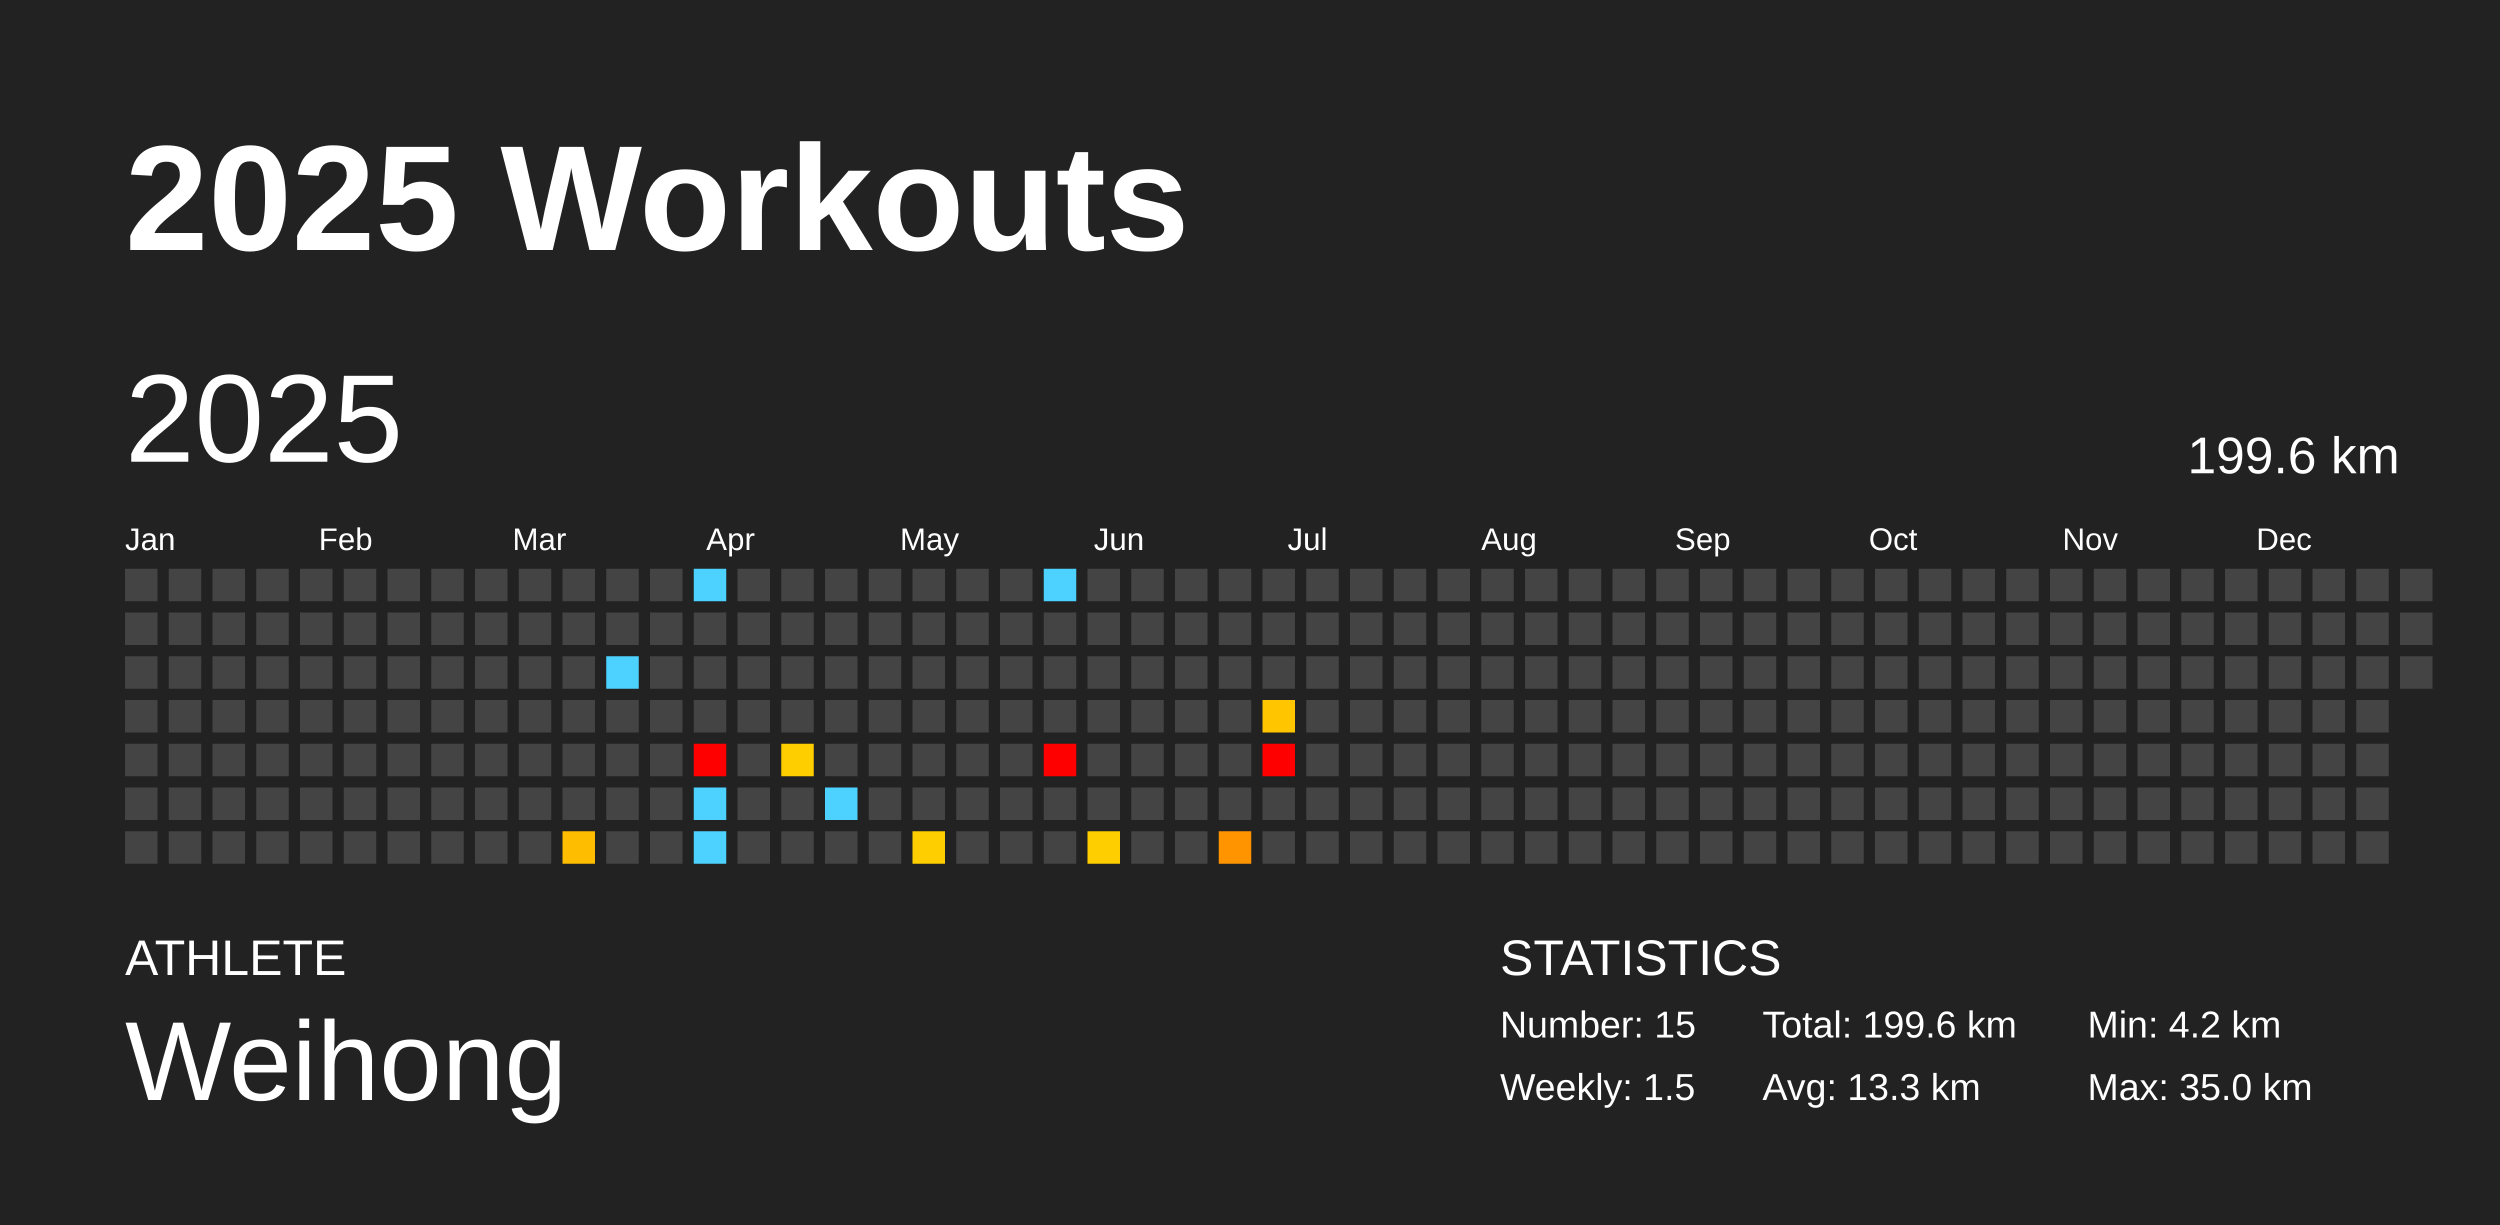
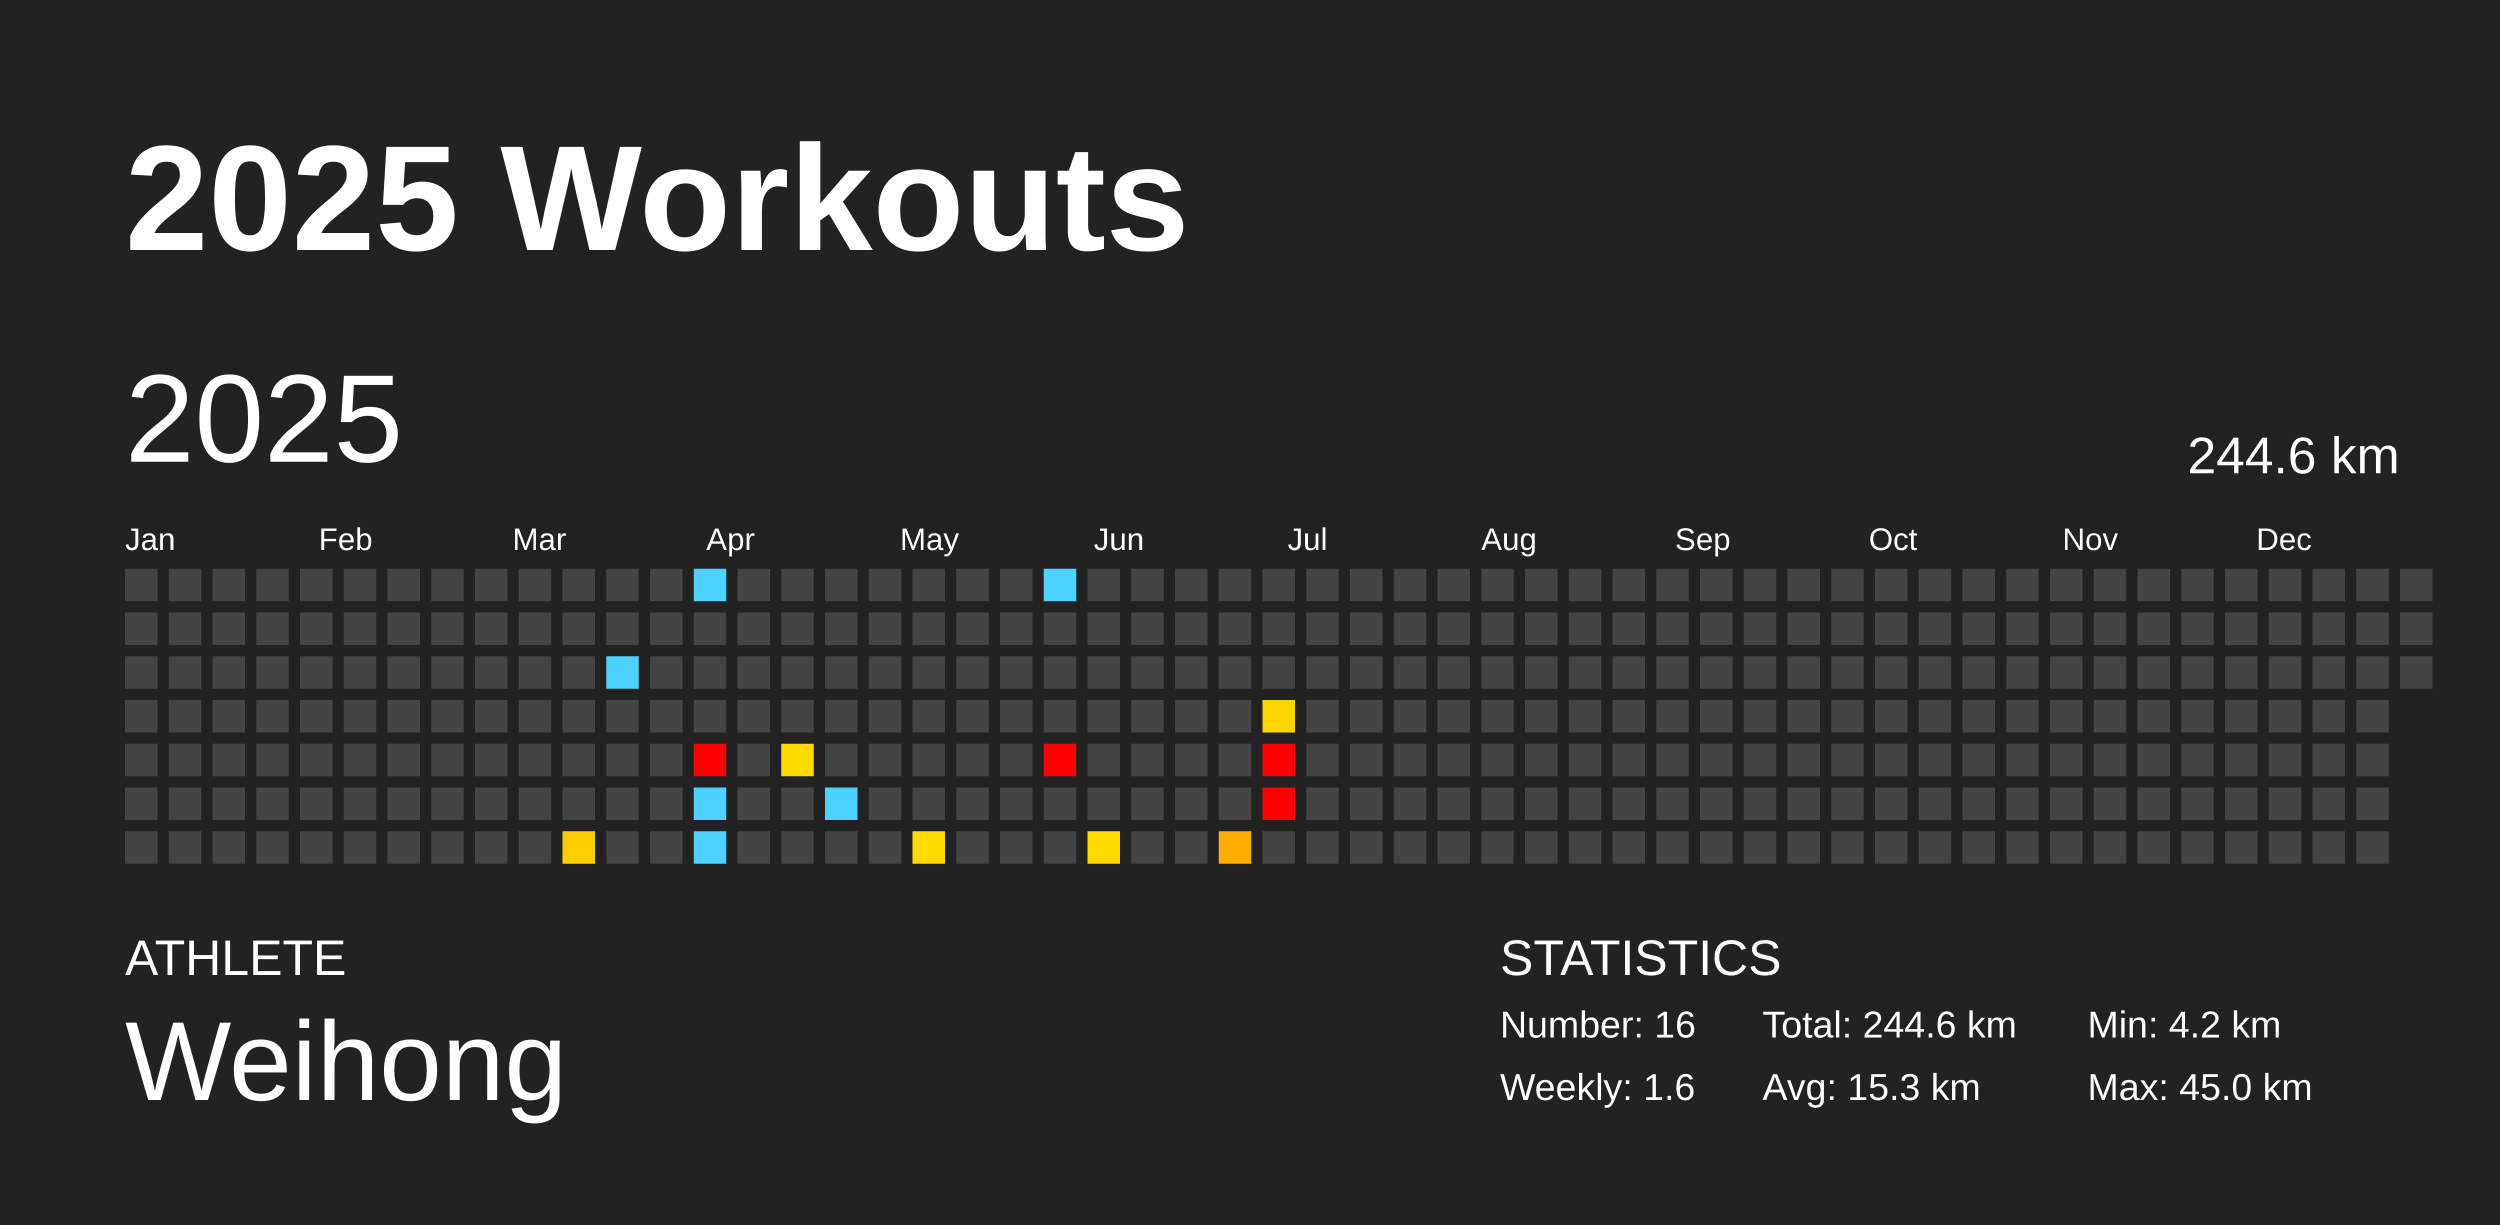
<svg xmlns="http://www.w3.org/2000/svg" baseProfile="full" height="98mm" version="1.1" viewBox="0,0,200,98" width="200mm">
  <defs />
  <rect fill="#222222" height="98" width="200" x="0" y="0" />
  <text fill="#FFFFFF" style="font-size:12px; font-family:Arial; font-weight:bold;" x="10" y="20">2025 Workouts</text>
  <text fill="#FFFFFF" style="font-size:4px; font-family:Arial" x="10" y="78">ATHLETE</text>
  <text fill="#FFFFFF" style="font-size:9px; font-family:Arial" x="10" y="88">Weihong</text>
  <text fill="#FFFFFF" style="font-size:4px; font-family:Arial" x="120" y="78">STATISTICS</text>
-   <text fill="#FFFFFF" style="font-size:3px; font-family:Arial" x="120" y="83">Number: 15</text>
-   <text fill="#FFFFFF" style="font-size:3px; font-family:Arial" x="120" y="88">Weekly: 1.5</text>
-   <text fill="#FFFFFF" style="font-size:3px; font-family:Arial" x="141" y="83">Total: 199.6 km</text>
-   <text fill="#FFFFFF" style="font-size:3px; font-family:Arial" x="141" y="88">Avg: 13.3 km</text>
+   <text fill="#FFFFFF" style="font-size:3px; font-family:Arial" x="120" y="83">Number: 16</text>
+   <text fill="#FFFFFF" style="font-size:3px; font-family:Arial" x="120" y="88">Weekly: 1.6</text>
+   <text fill="#FFFFFF" style="font-size:3px; font-family:Arial" x="141" y="83">Total: 244.6 km</text>
+   <text fill="#FFFFFF" style="font-size:3px; font-family:Arial" x="141" y="88">Avg: 15.3 km</text>
  <text fill="#FFFFFF" style="font-size:3px; font-family:Arial" x="167" y="83">Min: 4.2 km</text>
-   <text fill="#FFFFFF" style="font-size:3px; font-family:Arial" x="167" y="88">Max: 35.0 km</text>
+   <text fill="#FFFFFF" style="font-size:3px; font-family:Arial" x="167" y="88">Max: 45.0 km</text>
  <text dominant-baseline="hanging" fill="#FFFFFF" style="font-size:10.0px; font-family:Arial;" x="10" y="30">2025</text>
-   <text dominant-baseline="hanging" fill="#FFFFFF" style="font-size:4.125px; font-family:Arial;" x="175" y="35">199.6 km</text>
+   <text dominant-baseline="hanging" fill="#FFFFFF" style="font-size:4.125px; font-family:Arial;" x="175" y="35">244.6 km</text>
  <text fill="#FFFFFF" style="font-size:2.5px; font-family:Arial" x="10.0" y="44">Jan</text>
  <text fill="#FFFFFF" style="font-size:2.5px; font-family:Arial" x="25.5" y="44">Feb</text>
  <text fill="#FFFFFF" style="font-size:2.5px; font-family:Arial" x="41.0" y="44">Mar</text>
  <text fill="#FFFFFF" style="font-size:2.5px; font-family:Arial" x="56.5" y="44">Apr</text>
  <text fill="#FFFFFF" style="font-size:2.5px; font-family:Arial" x="72.0" y="44">May</text>
  <text fill="#FFFFFF" style="font-size:2.5px; font-family:Arial" x="87.5" y="44">Jun</text>
  <text fill="#FFFFFF" style="font-size:2.5px; font-family:Arial" x="103.0" y="44">Jul</text>
  <text fill="#FFFFFF" style="font-size:2.5px; font-family:Arial" x="118.5" y="44">Aug</text>
  <text fill="#FFFFFF" style="font-size:2.5px; font-family:Arial" x="134.0" y="44">Sep</text>
  <text fill="#FFFFFF" style="font-size:2.5px; font-family:Arial" x="149.5" y="44">Oct</text>
  <text fill="#FFFFFF" style="font-size:2.5px; font-family:Arial" x="165.0" y="44">Nov</text>
  <text fill="#FFFFFF" style="font-size:2.5px; font-family:Arial" x="180.5" y="44">Dec</text>
  <rect fill="#444444" height="2.6" width="2.6" x="10.0" y="45.5" />
  <rect fill="#444444" height="2.6" width="2.6" x="10.0" y="49.0" />
  <rect fill="#444444" height="2.6" width="2.6" x="10.0" y="52.5" />
  <rect fill="#444444" height="2.6" width="2.6" x="10.0" y="56.0" />
  <rect fill="#444444" height="2.6" width="2.6" x="10.0" y="59.5" />
  <rect fill="#444444" height="2.6" width="2.6" x="10.0" y="63.0" />
  <rect fill="#444444" height="2.6" width="2.6" x="10.0" y="66.5" />
  <rect fill="#444444" height="2.6" width="2.6" x="13.5" y="45.5" />
  <rect fill="#444444" height="2.6" width="2.6" x="13.5" y="49.0" />
  <rect fill="#444444" height="2.6" width="2.6" x="13.5" y="52.5" />
  <rect fill="#444444" height="2.6" width="2.6" x="13.5" y="56.0" />
  <rect fill="#444444" height="2.6" width="2.6" x="13.5" y="59.5" />
  <rect fill="#444444" height="2.6" width="2.6" x="13.5" y="63.0" />
  <rect fill="#444444" height="2.6" width="2.6" x="13.5" y="66.5" />
  <rect fill="#444444" height="2.6" width="2.6" x="17.0" y="45.5" />
  <rect fill="#444444" height="2.6" width="2.6" x="17.0" y="49.0" />
  <rect fill="#444444" height="2.6" width="2.6" x="17.0" y="52.5" />
  <rect fill="#444444" height="2.6" width="2.6" x="17.0" y="56.0" />
  <rect fill="#444444" height="2.6" width="2.6" x="17.0" y="59.5" />
  <rect fill="#444444" height="2.6" width="2.6" x="17.0" y="63.0" />
  <rect fill="#444444" height="2.6" width="2.6" x="17.0" y="66.5" />
  <rect fill="#444444" height="2.6" width="2.6" x="20.5" y="45.5" />
  <rect fill="#444444" height="2.6" width="2.6" x="20.5" y="49.0" />
  <rect fill="#444444" height="2.6" width="2.6" x="20.5" y="52.5" />
  <rect fill="#444444" height="2.6" width="2.6" x="20.5" y="56.0" />
  <rect fill="#444444" height="2.6" width="2.6" x="20.5" y="59.5" />
  <rect fill="#444444" height="2.6" width="2.6" x="20.5" y="63.0" />
  <rect fill="#444444" height="2.6" width="2.6" x="20.5" y="66.5" />
  <rect fill="#444444" height="2.6" width="2.6" x="24.0" y="45.5" />
  <rect fill="#444444" height="2.6" width="2.6" x="24.0" y="49.0" />
  <rect fill="#444444" height="2.6" width="2.6" x="24.0" y="52.5" />
  <rect fill="#444444" height="2.6" width="2.6" x="24.0" y="56.0" />
  <rect fill="#444444" height="2.6" width="2.6" x="24.0" y="59.5" />
  <rect fill="#444444" height="2.6" width="2.6" x="24.0" y="63.0" />
  <rect fill="#444444" height="2.6" width="2.6" x="24.0" y="66.5" />
  <rect fill="#444444" height="2.6" width="2.6" x="27.5" y="45.5" />
  <rect fill="#444444" height="2.6" width="2.6" x="27.5" y="49.0" />
  <rect fill="#444444" height="2.6" width="2.6" x="27.5" y="52.5" />
  <rect fill="#444444" height="2.6" width="2.6" x="27.5" y="56.0" />
  <rect fill="#444444" height="2.6" width="2.6" x="27.5" y="59.5" />
  <rect fill="#444444" height="2.6" width="2.6" x="27.5" y="63.0" />
  <rect fill="#444444" height="2.6" width="2.6" x="27.5" y="66.5" />
  <rect fill="#444444" height="2.6" width="2.6" x="31.0" y="45.5" />
  <rect fill="#444444" height="2.6" width="2.6" x="31.0" y="49.0" />
  <rect fill="#444444" height="2.6" width="2.6" x="31.0" y="52.5" />
  <rect fill="#444444" height="2.6" width="2.6" x="31.0" y="56.0" />
  <rect fill="#444444" height="2.6" width="2.6" x="31.0" y="59.5" />
  <rect fill="#444444" height="2.6" width="2.6" x="31.0" y="63.0" />
  <rect fill="#444444" height="2.6" width="2.6" x="31.0" y="66.5" />
  <rect fill="#444444" height="2.6" width="2.6" x="34.5" y="45.5" />
  <rect fill="#444444" height="2.6" width="2.6" x="34.5" y="49.0" />
  <rect fill="#444444" height="2.6" width="2.6" x="34.5" y="52.5" />
  <rect fill="#444444" height="2.6" width="2.6" x="34.5" y="56.0" />
  <rect fill="#444444" height="2.6" width="2.6" x="34.5" y="59.5" />
  <rect fill="#444444" height="2.6" width="2.6" x="34.5" y="63.0" />
  <rect fill="#444444" height="2.6" width="2.6" x="34.5" y="66.5" />
  <rect fill="#444444" height="2.6" width="2.6" x="38.0" y="45.5" />
  <rect fill="#444444" height="2.6" width="2.6" x="38.0" y="49.0" />
  <rect fill="#444444" height="2.6" width="2.6" x="38.0" y="52.5" />
  <rect fill="#444444" height="2.6" width="2.6" x="38.0" y="56.0" />
  <rect fill="#444444" height="2.6" width="2.6" x="38.0" y="59.5" />
  <rect fill="#444444" height="2.6" width="2.6" x="38.0" y="63.0" />
  <rect fill="#444444" height="2.6" width="2.6" x="38.0" y="66.5" />
  <rect fill="#444444" height="2.6" width="2.6" x="41.5" y="45.5" />
  <rect fill="#444444" height="2.6" width="2.6" x="41.5" y="49.0" />
  <rect fill="#444444" height="2.6" width="2.6" x="41.5" y="52.5" />
  <rect fill="#444444" height="2.6" width="2.6" x="41.5" y="56.0" />
  <rect fill="#444444" height="2.6" width="2.6" x="41.5" y="59.5" />
  <rect fill="#444444" height="2.6" width="2.6" x="41.5" y="63.0" />
  <rect fill="#444444" height="2.6" width="2.6" x="41.5" y="66.5" />
  <rect fill="#444444" height="2.6" width="2.6" x="45.0" y="45.5" />
  <rect fill="#444444" height="2.6" width="2.6" x="45.0" y="49.0" />
  <rect fill="#444444" height="2.6" width="2.6" x="45.0" y="52.5" />
  <rect fill="#444444" height="2.6" width="2.6" x="45.0" y="56.0" />
  <rect fill="#444444" height="2.6" width="2.6" x="45.0" y="59.5" />
  <rect fill="#444444" height="2.6" width="2.6" x="45.0" y="63.0" />
-   <rect fill="#ffbd00" height="2.6" width="2.6" x="45.0" y="66.5" />
+   <rect fill="#ffcd00" height="2.6" width="2.6" x="45.0" y="66.5" />
  <rect fill="#444444" height="2.6" width="2.6" x="48.5" y="45.5" />
  <rect fill="#444444" height="2.6" width="2.6" x="48.5" y="49.0" />
  <rect fill="#4dd2ff" height="2.6" width="2.6" x="48.5" y="52.5" />
  <rect fill="#444444" height="2.6" width="2.6" x="48.5" y="56.0" />
  <rect fill="#444444" height="2.6" width="2.6" x="48.5" y="59.5" />
  <rect fill="#444444" height="2.6" width="2.6" x="48.5" y="63.0" />
  <rect fill="#444444" height="2.6" width="2.6" x="48.5" y="66.5" />
  <rect fill="#444444" height="2.6" width="2.6" x="52.0" y="45.5" />
  <rect fill="#444444" height="2.6" width="2.6" x="52.0" y="49.0" />
  <rect fill="#444444" height="2.6" width="2.6" x="52.0" y="52.5" />
  <rect fill="#444444" height="2.6" width="2.6" x="52.0" y="56.0" />
  <rect fill="#444444" height="2.6" width="2.6" x="52.0" y="59.5" />
  <rect fill="#444444" height="2.6" width="2.6" x="52.0" y="63.0" />
  <rect fill="#444444" height="2.6" width="2.6" x="52.0" y="66.5" />
  <rect fill="#4dd2ff" height="2.6" width="2.6" x="55.5" y="45.5" />
  <rect fill="#444444" height="2.6" width="2.6" x="55.5" y="49.0" />
  <rect fill="#444444" height="2.6" width="2.6" x="55.5" y="52.5" />
  <rect fill="#444444" height="2.6" width="2.6" x="55.5" y="56.0" />
  <rect fill="red" height="2.6" width="2.6" x="55.5" y="59.5" />
  <rect fill="#4dd2ff" height="2.6" width="2.6" x="55.5" y="63.0" />
  <rect fill="#4dd2ff" height="2.6" width="2.6" x="55.5" y="66.5" />
  <rect fill="#444444" height="2.6" width="2.6" x="59.0" y="45.5" />
  <rect fill="#444444" height="2.6" width="2.6" x="59.0" y="49.0" />
  <rect fill="#444444" height="2.6" width="2.6" x="59.0" y="52.5" />
  <rect fill="#444444" height="2.6" width="2.6" x="59.0" y="56.0" />
  <rect fill="#444444" height="2.6" width="2.6" x="59.0" y="59.5" />
  <rect fill="#444444" height="2.6" width="2.6" x="59.0" y="63.0" />
  <rect fill="#444444" height="2.6" width="2.6" x="59.0" y="66.5" />
  <rect fill="#444444" height="2.6" width="2.6" x="62.5" y="45.5" />
  <rect fill="#444444" height="2.6" width="2.6" x="62.5" y="49.0" />
  <rect fill="#444444" height="2.6" width="2.6" x="62.5" y="52.5" />
  <rect fill="#444444" height="2.6" width="2.6" x="62.5" y="56.0" />
-   <rect fill="#ffce00" height="2.6" width="2.6" x="62.5" y="59.5" />
+   <rect fill="#ffda00" height="2.6" width="2.6" x="62.5" y="59.5" />
  <rect fill="#444444" height="2.6" width="2.6" x="62.5" y="63.0" />
  <rect fill="#444444" height="2.6" width="2.6" x="62.5" y="66.5" />
  <rect fill="#444444" height="2.6" width="2.6" x="66.0" y="45.5" />
  <rect fill="#444444" height="2.6" width="2.6" x="66.0" y="49.0" />
  <rect fill="#444444" height="2.6" width="2.6" x="66.0" y="52.5" />
  <rect fill="#444444" height="2.6" width="2.6" x="66.0" y="56.0" />
  <rect fill="#444444" height="2.6" width="2.6" x="66.0" y="59.5" />
  <rect fill="#4dd2ff" height="2.6" width="2.6" x="66.0" y="63.0" />
  <rect fill="#444444" height="2.6" width="2.6" x="66.0" y="66.5" />
  <rect fill="#444444" height="2.6" width="2.6" x="69.5" y="45.5" />
  <rect fill="#444444" height="2.6" width="2.6" x="69.5" y="49.0" />
  <rect fill="#444444" height="2.6" width="2.6" x="69.5" y="52.5" />
  <rect fill="#444444" height="2.6" width="2.6" x="69.5" y="56.0" />
  <rect fill="#444444" height="2.6" width="2.6" x="69.5" y="59.5" />
  <rect fill="#444444" height="2.6" width="2.6" x="69.5" y="63.0" />
  <rect fill="#444444" height="2.6" width="2.6" x="69.5" y="66.5" />
  <rect fill="#444444" height="2.6" width="2.6" x="73.0" y="45.5" />
  <rect fill="#444444" height="2.6" width="2.6" x="73.0" y="49.0" />
  <rect fill="#444444" height="2.6" width="2.6" x="73.0" y="52.5" />
  <rect fill="#444444" height="2.6" width="2.6" x="73.0" y="56.0" />
  <rect fill="#444444" height="2.6" width="2.6" x="73.0" y="59.5" />
  <rect fill="#444444" height="2.6" width="2.6" x="73.0" y="63.0" />
-   <rect fill="#ffce00" height="2.6" width="2.6" x="73.0" y="66.5" />
+   <rect fill="#ffda00" height="2.6" width="2.6" x="73.0" y="66.5" />
  <rect fill="#444444" height="2.6" width="2.6" x="76.5" y="45.5" />
  <rect fill="#444444" height="2.6" width="2.6" x="76.5" y="49.0" />
  <rect fill="#444444" height="2.6" width="2.6" x="76.5" y="52.5" />
  <rect fill="#444444" height="2.6" width="2.6" x="76.5" y="56.0" />
  <rect fill="#444444" height="2.6" width="2.6" x="76.5" y="59.5" />
  <rect fill="#444444" height="2.6" width="2.6" x="76.5" y="63.0" />
  <rect fill="#444444" height="2.6" width="2.6" x="76.5" y="66.5" />
  <rect fill="#444444" height="2.6" width="2.6" x="80.0" y="45.5" />
  <rect fill="#444444" height="2.6" width="2.6" x="80.0" y="49.0" />
  <rect fill="#444444" height="2.6" width="2.6" x="80.0" y="52.5" />
  <rect fill="#444444" height="2.6" width="2.6" x="80.0" y="56.0" />
  <rect fill="#444444" height="2.6" width="2.6" x="80.0" y="59.5" />
  <rect fill="#444444" height="2.6" width="2.6" x="80.0" y="63.0" />
  <rect fill="#444444" height="2.6" width="2.6" x="80.0" y="66.5" />
  <rect fill="#4dd2ff" height="2.6" width="2.6" x="83.5" y="45.5" />
  <rect fill="#444444" height="2.6" width="2.6" x="83.5" y="49.0" />
  <rect fill="#444444" height="2.6" width="2.6" x="83.5" y="52.5" />
  <rect fill="#444444" height="2.6" width="2.6" x="83.5" y="56.0" />
  <rect fill="red" height="2.6" width="2.6" x="83.5" y="59.5" />
  <rect fill="#444444" height="2.6" width="2.6" x="83.5" y="63.0" />
  <rect fill="#444444" height="2.6" width="2.6" x="83.5" y="66.5" />
  <rect fill="#444444" height="2.6" width="2.6" x="87.0" y="45.5" />
  <rect fill="#444444" height="2.6" width="2.6" x="87.0" y="49.0" />
  <rect fill="#444444" height="2.6" width="2.6" x="87.0" y="52.5" />
  <rect fill="#444444" height="2.6" width="2.6" x="87.0" y="56.0" />
  <rect fill="#444444" height="2.6" width="2.6" x="87.0" y="59.5" />
  <rect fill="#444444" height="2.6" width="2.6" x="87.0" y="63.0" />
-   <rect fill="#ffce00" height="2.6" width="2.6" x="87.0" y="66.5" />
+   <rect fill="#ffda00" height="2.6" width="2.6" x="87.0" y="66.5" />
  <rect fill="#444444" height="2.6" width="2.6" x="90.5" y="45.5" />
  <rect fill="#444444" height="2.6" width="2.6" x="90.5" y="49.0" />
  <rect fill="#444444" height="2.6" width="2.6" x="90.5" y="52.5" />
  <rect fill="#444444" height="2.6" width="2.6" x="90.5" y="56.0" />
  <rect fill="#444444" height="2.6" width="2.6" x="90.5" y="59.5" />
  <rect fill="#444444" height="2.6" width="2.6" x="90.5" y="63.0" />
  <rect fill="#444444" height="2.6" width="2.6" x="90.5" y="66.5" />
  <rect fill="#444444" height="2.6" width="2.6" x="94.0" y="45.5" />
  <rect fill="#444444" height="2.6" width="2.6" x="94.0" y="49.0" />
  <rect fill="#444444" height="2.6" width="2.6" x="94.0" y="52.5" />
  <rect fill="#444444" height="2.6" width="2.6" x="94.0" y="56.0" />
  <rect fill="#444444" height="2.6" width="2.6" x="94.0" y="59.5" />
  <rect fill="#444444" height="2.6" width="2.6" x="94.0" y="63.0" />
  <rect fill="#444444" height="2.6" width="2.6" x="94.0" y="66.5" />
  <rect fill="#444444" height="2.6" width="2.6" x="97.5" y="45.5" />
  <rect fill="#444444" height="2.6" width="2.6" x="97.5" y="49.0" />
  <rect fill="#444444" height="2.6" width="2.6" x="97.5" y="52.5" />
  <rect fill="#444444" height="2.6" width="2.6" x="97.5" y="56.0" />
  <rect fill="#444444" height="2.6" width="2.6" x="97.5" y="59.5" />
  <rect fill="#444444" height="2.6" width="2.6" x="97.5" y="63.0" />
-   <rect fill="#ff9300" height="2.6" width="2.6" x="97.5" y="66.5" />
+   <rect fill="#ffae00" height="2.6" width="2.6" x="97.5" y="66.5" />
  <rect fill="#444444" height="2.6" width="2.6" x="101.0" y="45.5" />
  <rect fill="#444444" height="2.6" width="2.6" x="101.0" y="49.0" />
  <rect fill="#444444" height="2.6" width="2.6" x="101.0" y="52.5" />
-   <rect fill="#ffc600" height="2.6" width="2.6" x="101.0" y="56.0" />
+   <rect fill="#ffd400" height="2.6" width="2.6" x="101.0" y="56.0" />
  <rect fill="red" height="2.6" width="2.6" x="101.0" y="59.5" />
-   <rect fill="#444444" height="2.6" width="2.6" x="101.0" y="63.0" />
+   <rect fill="red" height="2.6" width="2.6" x="101.0" y="63.0" />
  <rect fill="#444444" height="2.6" width="2.6" x="101.0" y="66.5" />
  <rect fill="#444444" height="2.6" width="2.6" x="104.5" y="45.5" />
  <rect fill="#444444" height="2.6" width="2.6" x="104.5" y="49.0" />
  <rect fill="#444444" height="2.6" width="2.6" x="104.5" y="52.5" />
  <rect fill="#444444" height="2.6" width="2.6" x="104.5" y="56.0" />
  <rect fill="#444444" height="2.6" width="2.6" x="104.5" y="59.5" />
  <rect fill="#444444" height="2.6" width="2.6" x="104.5" y="63.0" />
  <rect fill="#444444" height="2.6" width="2.6" x="104.5" y="66.5" />
  <rect fill="#444444" height="2.6" width="2.6" x="108.0" y="45.5" />
  <rect fill="#444444" height="2.6" width="2.6" x="108.0" y="49.0" />
  <rect fill="#444444" height="2.6" width="2.6" x="108.0" y="52.5" />
  <rect fill="#444444" height="2.6" width="2.6" x="108.0" y="56.0" />
  <rect fill="#444444" height="2.6" width="2.6" x="108.0" y="59.5" />
  <rect fill="#444444" height="2.6" width="2.6" x="108.0" y="63.0" />
  <rect fill="#444444" height="2.6" width="2.6" x="108.0" y="66.5" />
  <rect fill="#444444" height="2.6" width="2.6" x="111.5" y="45.5" />
  <rect fill="#444444" height="2.6" width="2.6" x="111.5" y="49.0" />
  <rect fill="#444444" height="2.6" width="2.6" x="111.5" y="52.5" />
  <rect fill="#444444" height="2.6" width="2.6" x="111.5" y="56.0" />
  <rect fill="#444444" height="2.6" width="2.6" x="111.5" y="59.5" />
  <rect fill="#444444" height="2.6" width="2.6" x="111.5" y="63.0" />
  <rect fill="#444444" height="2.6" width="2.6" x="111.5" y="66.5" />
  <rect fill="#444444" height="2.6" width="2.6" x="115.0" y="45.5" />
  <rect fill="#444444" height="2.6" width="2.6" x="115.0" y="49.0" />
  <rect fill="#444444" height="2.6" width="2.6" x="115.0" y="52.5" />
  <rect fill="#444444" height="2.6" width="2.6" x="115.0" y="56.0" />
  <rect fill="#444444" height="2.6" width="2.6" x="115.0" y="59.5" />
  <rect fill="#444444" height="2.6" width="2.6" x="115.0" y="63.0" />
  <rect fill="#444444" height="2.6" width="2.6" x="115.0" y="66.5" />
  <rect fill="#444444" height="2.6" width="2.6" x="118.5" y="45.5" />
  <rect fill="#444444" height="2.6" width="2.6" x="118.5" y="49.0" />
  <rect fill="#444444" height="2.6" width="2.6" x="118.5" y="52.5" />
  <rect fill="#444444" height="2.6" width="2.6" x="118.5" y="56.0" />
  <rect fill="#444444" height="2.6" width="2.6" x="118.5" y="59.5" />
  <rect fill="#444444" height="2.6" width="2.6" x="118.5" y="63.0" />
  <rect fill="#444444" height="2.6" width="2.6" x="118.5" y="66.5" />
  <rect fill="#444444" height="2.6" width="2.6" x="122.0" y="45.5" />
  <rect fill="#444444" height="2.6" width="2.6" x="122.0" y="49.0" />
  <rect fill="#444444" height="2.6" width="2.6" x="122.0" y="52.5" />
  <rect fill="#444444" height="2.6" width="2.6" x="122.0" y="56.0" />
  <rect fill="#444444" height="2.6" width="2.6" x="122.0" y="59.5" />
  <rect fill="#444444" height="2.6" width="2.6" x="122.0" y="63.0" />
  <rect fill="#444444" height="2.6" width="2.6" x="122.0" y="66.5" />
  <rect fill="#444444" height="2.6" width="2.6" x="125.5" y="45.5" />
  <rect fill="#444444" height="2.6" width="2.6" x="125.5" y="49.0" />
  <rect fill="#444444" height="2.6" width="2.6" x="125.5" y="52.5" />
  <rect fill="#444444" height="2.6" width="2.6" x="125.5" y="56.0" />
  <rect fill="#444444" height="2.6" width="2.6" x="125.5" y="59.5" />
  <rect fill="#444444" height="2.6" width="2.6" x="125.5" y="63.0" />
  <rect fill="#444444" height="2.6" width="2.6" x="125.5" y="66.5" />
  <rect fill="#444444" height="2.6" width="2.6" x="129.0" y="45.5" />
  <rect fill="#444444" height="2.6" width="2.6" x="129.0" y="49.0" />
  <rect fill="#444444" height="2.6" width="2.6" x="129.0" y="52.5" />
  <rect fill="#444444" height="2.6" width="2.6" x="129.0" y="56.0" />
  <rect fill="#444444" height="2.6" width="2.6" x="129.0" y="59.5" />
  <rect fill="#444444" height="2.6" width="2.6" x="129.0" y="63.0" />
  <rect fill="#444444" height="2.6" width="2.6" x="129.0" y="66.5" />
  <rect fill="#444444" height="2.6" width="2.6" x="132.5" y="45.5" />
  <rect fill="#444444" height="2.6" width="2.6" x="132.5" y="49.0" />
  <rect fill="#444444" height="2.6" width="2.6" x="132.5" y="52.5" />
  <rect fill="#444444" height="2.6" width="2.6" x="132.5" y="56.0" />
  <rect fill="#444444" height="2.6" width="2.6" x="132.5" y="59.5" />
  <rect fill="#444444" height="2.6" width="2.6" x="132.5" y="63.0" />
  <rect fill="#444444" height="2.6" width="2.6" x="132.5" y="66.5" />
  <rect fill="#444444" height="2.6" width="2.6" x="136.0" y="45.5" />
  <rect fill="#444444" height="2.6" width="2.6" x="136.0" y="49.0" />
  <rect fill="#444444" height="2.6" width="2.6" x="136.0" y="52.5" />
  <rect fill="#444444" height="2.6" width="2.6" x="136.0" y="56.0" />
  <rect fill="#444444" height="2.6" width="2.6" x="136.0" y="59.5" />
  <rect fill="#444444" height="2.6" width="2.6" x="136.0" y="63.0" />
  <rect fill="#444444" height="2.6" width="2.6" x="136.0" y="66.5" />
  <rect fill="#444444" height="2.6" width="2.6" x="139.5" y="45.5" />
  <rect fill="#444444" height="2.6" width="2.6" x="139.5" y="49.0" />
  <rect fill="#444444" height="2.6" width="2.6" x="139.5" y="52.5" />
  <rect fill="#444444" height="2.6" width="2.6" x="139.5" y="56.0" />
  <rect fill="#444444" height="2.6" width="2.6" x="139.5" y="59.5" />
  <rect fill="#444444" height="2.6" width="2.6" x="139.5" y="63.0" />
  <rect fill="#444444" height="2.6" width="2.6" x="139.5" y="66.5" />
  <rect fill="#444444" height="2.6" width="2.6" x="143.0" y="45.5" />
  <rect fill="#444444" height="2.6" width="2.6" x="143.0" y="49.0" />
  <rect fill="#444444" height="2.6" width="2.6" x="143.0" y="52.5" />
  <rect fill="#444444" height="2.6" width="2.6" x="143.0" y="56.0" />
  <rect fill="#444444" height="2.6" width="2.6" x="143.0" y="59.5" />
  <rect fill="#444444" height="2.6" width="2.6" x="143.0" y="63.0" />
  <rect fill="#444444" height="2.6" width="2.6" x="143.0" y="66.5" />
  <rect fill="#444444" height="2.6" width="2.6" x="146.5" y="45.5" />
  <rect fill="#444444" height="2.6" width="2.6" x="146.5" y="49.0" />
  <rect fill="#444444" height="2.6" width="2.6" x="146.5" y="52.5" />
  <rect fill="#444444" height="2.6" width="2.6" x="146.5" y="56.0" />
  <rect fill="#444444" height="2.6" width="2.6" x="146.5" y="59.5" />
  <rect fill="#444444" height="2.6" width="2.6" x="146.5" y="63.0" />
  <rect fill="#444444" height="2.6" width="2.6" x="146.5" y="66.5" />
  <rect fill="#444444" height="2.6" width="2.6" x="150.0" y="45.5" />
  <rect fill="#444444" height="2.6" width="2.6" x="150.0" y="49.0" />
  <rect fill="#444444" height="2.6" width="2.6" x="150.0" y="52.5" />
  <rect fill="#444444" height="2.6" width="2.6" x="150.0" y="56.0" />
  <rect fill="#444444" height="2.6" width="2.6" x="150.0" y="59.5" />
  <rect fill="#444444" height="2.6" width="2.6" x="150.0" y="63.0" />
  <rect fill="#444444" height="2.6" width="2.6" x="150.0" y="66.5" />
  <rect fill="#444444" height="2.6" width="2.6" x="153.5" y="45.5" />
  <rect fill="#444444" height="2.6" width="2.6" x="153.5" y="49.0" />
  <rect fill="#444444" height="2.6" width="2.6" x="153.5" y="52.5" />
  <rect fill="#444444" height="2.6" width="2.6" x="153.5" y="56.0" />
  <rect fill="#444444" height="2.6" width="2.6" x="153.5" y="59.5" />
  <rect fill="#444444" height="2.6" width="2.6" x="153.5" y="63.0" />
  <rect fill="#444444" height="2.6" width="2.6" x="153.5" y="66.5" />
  <rect fill="#444444" height="2.6" width="2.6" x="157.0" y="45.5" />
  <rect fill="#444444" height="2.6" width="2.6" x="157.0" y="49.0" />
  <rect fill="#444444" height="2.6" width="2.6" x="157.0" y="52.5" />
  <rect fill="#444444" height="2.6" width="2.6" x="157.0" y="56.0" />
  <rect fill="#444444" height="2.6" width="2.6" x="157.0" y="59.5" />
  <rect fill="#444444" height="2.6" width="2.6" x="157.0" y="63.0" />
  <rect fill="#444444" height="2.6" width="2.6" x="157.0" y="66.5" />
  <rect fill="#444444" height="2.6" width="2.6" x="160.5" y="45.5" />
  <rect fill="#444444" height="2.6" width="2.6" x="160.5" y="49.0" />
  <rect fill="#444444" height="2.6" width="2.6" x="160.5" y="52.5" />
  <rect fill="#444444" height="2.6" width="2.6" x="160.5" y="56.0" />
  <rect fill="#444444" height="2.6" width="2.6" x="160.5" y="59.5" />
  <rect fill="#444444" height="2.6" width="2.6" x="160.5" y="63.0" />
  <rect fill="#444444" height="2.6" width="2.6" x="160.5" y="66.5" />
  <rect fill="#444444" height="2.6" width="2.6" x="164.0" y="45.5" />
  <rect fill="#444444" height="2.6" width="2.6" x="164.0" y="49.0" />
  <rect fill="#444444" height="2.6" width="2.6" x="164.0" y="52.5" />
  <rect fill="#444444" height="2.6" width="2.6" x="164.0" y="56.0" />
  <rect fill="#444444" height="2.6" width="2.6" x="164.0" y="59.5" />
  <rect fill="#444444" height="2.6" width="2.6" x="164.0" y="63.0" />
  <rect fill="#444444" height="2.6" width="2.6" x="164.0" y="66.5" />
  <rect fill="#444444" height="2.6" width="2.6" x="167.5" y="45.5" />
  <rect fill="#444444" height="2.6" width="2.6" x="167.5" y="49.0" />
  <rect fill="#444444" height="2.6" width="2.6" x="167.5" y="52.5" />
  <rect fill="#444444" height="2.6" width="2.6" x="167.5" y="56.0" />
  <rect fill="#444444" height="2.6" width="2.6" x="167.5" y="59.5" />
  <rect fill="#444444" height="2.6" width="2.6" x="167.5" y="63.0" />
  <rect fill="#444444" height="2.6" width="2.6" x="167.5" y="66.5" />
  <rect fill="#444444" height="2.6" width="2.6" x="171.0" y="45.5" />
  <rect fill="#444444" height="2.6" width="2.6" x="171.0" y="49.0" />
  <rect fill="#444444" height="2.6" width="2.6" x="171.0" y="52.5" />
  <rect fill="#444444" height="2.6" width="2.6" x="171.0" y="56.0" />
  <rect fill="#444444" height="2.6" width="2.6" x="171.0" y="59.5" />
  <rect fill="#444444" height="2.6" width="2.6" x="171.0" y="63.0" />
  <rect fill="#444444" height="2.6" width="2.6" x="171.0" y="66.5" />
  <rect fill="#444444" height="2.6" width="2.6" x="174.5" y="45.5" />
  <rect fill="#444444" height="2.6" width="2.6" x="174.5" y="49.0" />
  <rect fill="#444444" height="2.6" width="2.6" x="174.5" y="52.5" />
  <rect fill="#444444" height="2.6" width="2.6" x="174.5" y="56.0" />
  <rect fill="#444444" height="2.6" width="2.6" x="174.5" y="59.5" />
  <rect fill="#444444" height="2.6" width="2.6" x="174.5" y="63.0" />
  <rect fill="#444444" height="2.6" width="2.6" x="174.5" y="66.5" />
  <rect fill="#444444" height="2.6" width="2.6" x="178.0" y="45.5" />
  <rect fill="#444444" height="2.6" width="2.6" x="178.0" y="49.0" />
  <rect fill="#444444" height="2.6" width="2.6" x="178.0" y="52.5" />
  <rect fill="#444444" height="2.6" width="2.6" x="178.0" y="56.0" />
  <rect fill="#444444" height="2.6" width="2.6" x="178.0" y="59.5" />
  <rect fill="#444444" height="2.6" width="2.6" x="178.0" y="63.0" />
  <rect fill="#444444" height="2.6" width="2.6" x="178.0" y="66.5" />
  <rect fill="#444444" height="2.6" width="2.6" x="181.5" y="45.5" />
  <rect fill="#444444" height="2.6" width="2.6" x="181.5" y="49.0" />
  <rect fill="#444444" height="2.6" width="2.6" x="181.5" y="52.5" />
  <rect fill="#444444" height="2.6" width="2.6" x="181.5" y="56.0" />
  <rect fill="#444444" height="2.6" width="2.6" x="181.5" y="59.5" />
  <rect fill="#444444" height="2.6" width="2.6" x="181.5" y="63.0" />
  <rect fill="#444444" height="2.6" width="2.6" x="181.5" y="66.5" />
  <rect fill="#444444" height="2.6" width="2.6" x="185.0" y="45.5" />
  <rect fill="#444444" height="2.6" width="2.6" x="185.0" y="49.0" />
  <rect fill="#444444" height="2.6" width="2.6" x="185.0" y="52.5" />
  <rect fill="#444444" height="2.6" width="2.6" x="185.0" y="56.0" />
  <rect fill="#444444" height="2.6" width="2.6" x="185.0" y="59.5" />
  <rect fill="#444444" height="2.6" width="2.6" x="185.0" y="63.0" />
  <rect fill="#444444" height="2.6" width="2.6" x="185.0" y="66.5" />
  <rect fill="#444444" height="2.6" width="2.6" x="188.5" y="45.5" />
  <rect fill="#444444" height="2.6" width="2.6" x="188.5" y="49.0" />
  <rect fill="#444444" height="2.6" width="2.6" x="188.5" y="52.5" />
  <rect fill="#444444" height="2.6" width="2.6" x="188.5" y="56.0" />
  <rect fill="#444444" height="2.6" width="2.6" x="188.5" y="59.5" />
  <rect fill="#444444" height="2.6" width="2.6" x="188.5" y="63.0" />
  <rect fill="#444444" height="2.6" width="2.6" x="188.5" y="66.5" />
  <rect fill="#444444" height="2.6" width="2.6" x="192.0" y="45.5" />
  <rect fill="#444444" height="2.6" width="2.6" x="192.0" y="49.0" />
  <rect fill="#444444" height="2.6" width="2.6" x="192.0" y="52.5" />
</svg>
